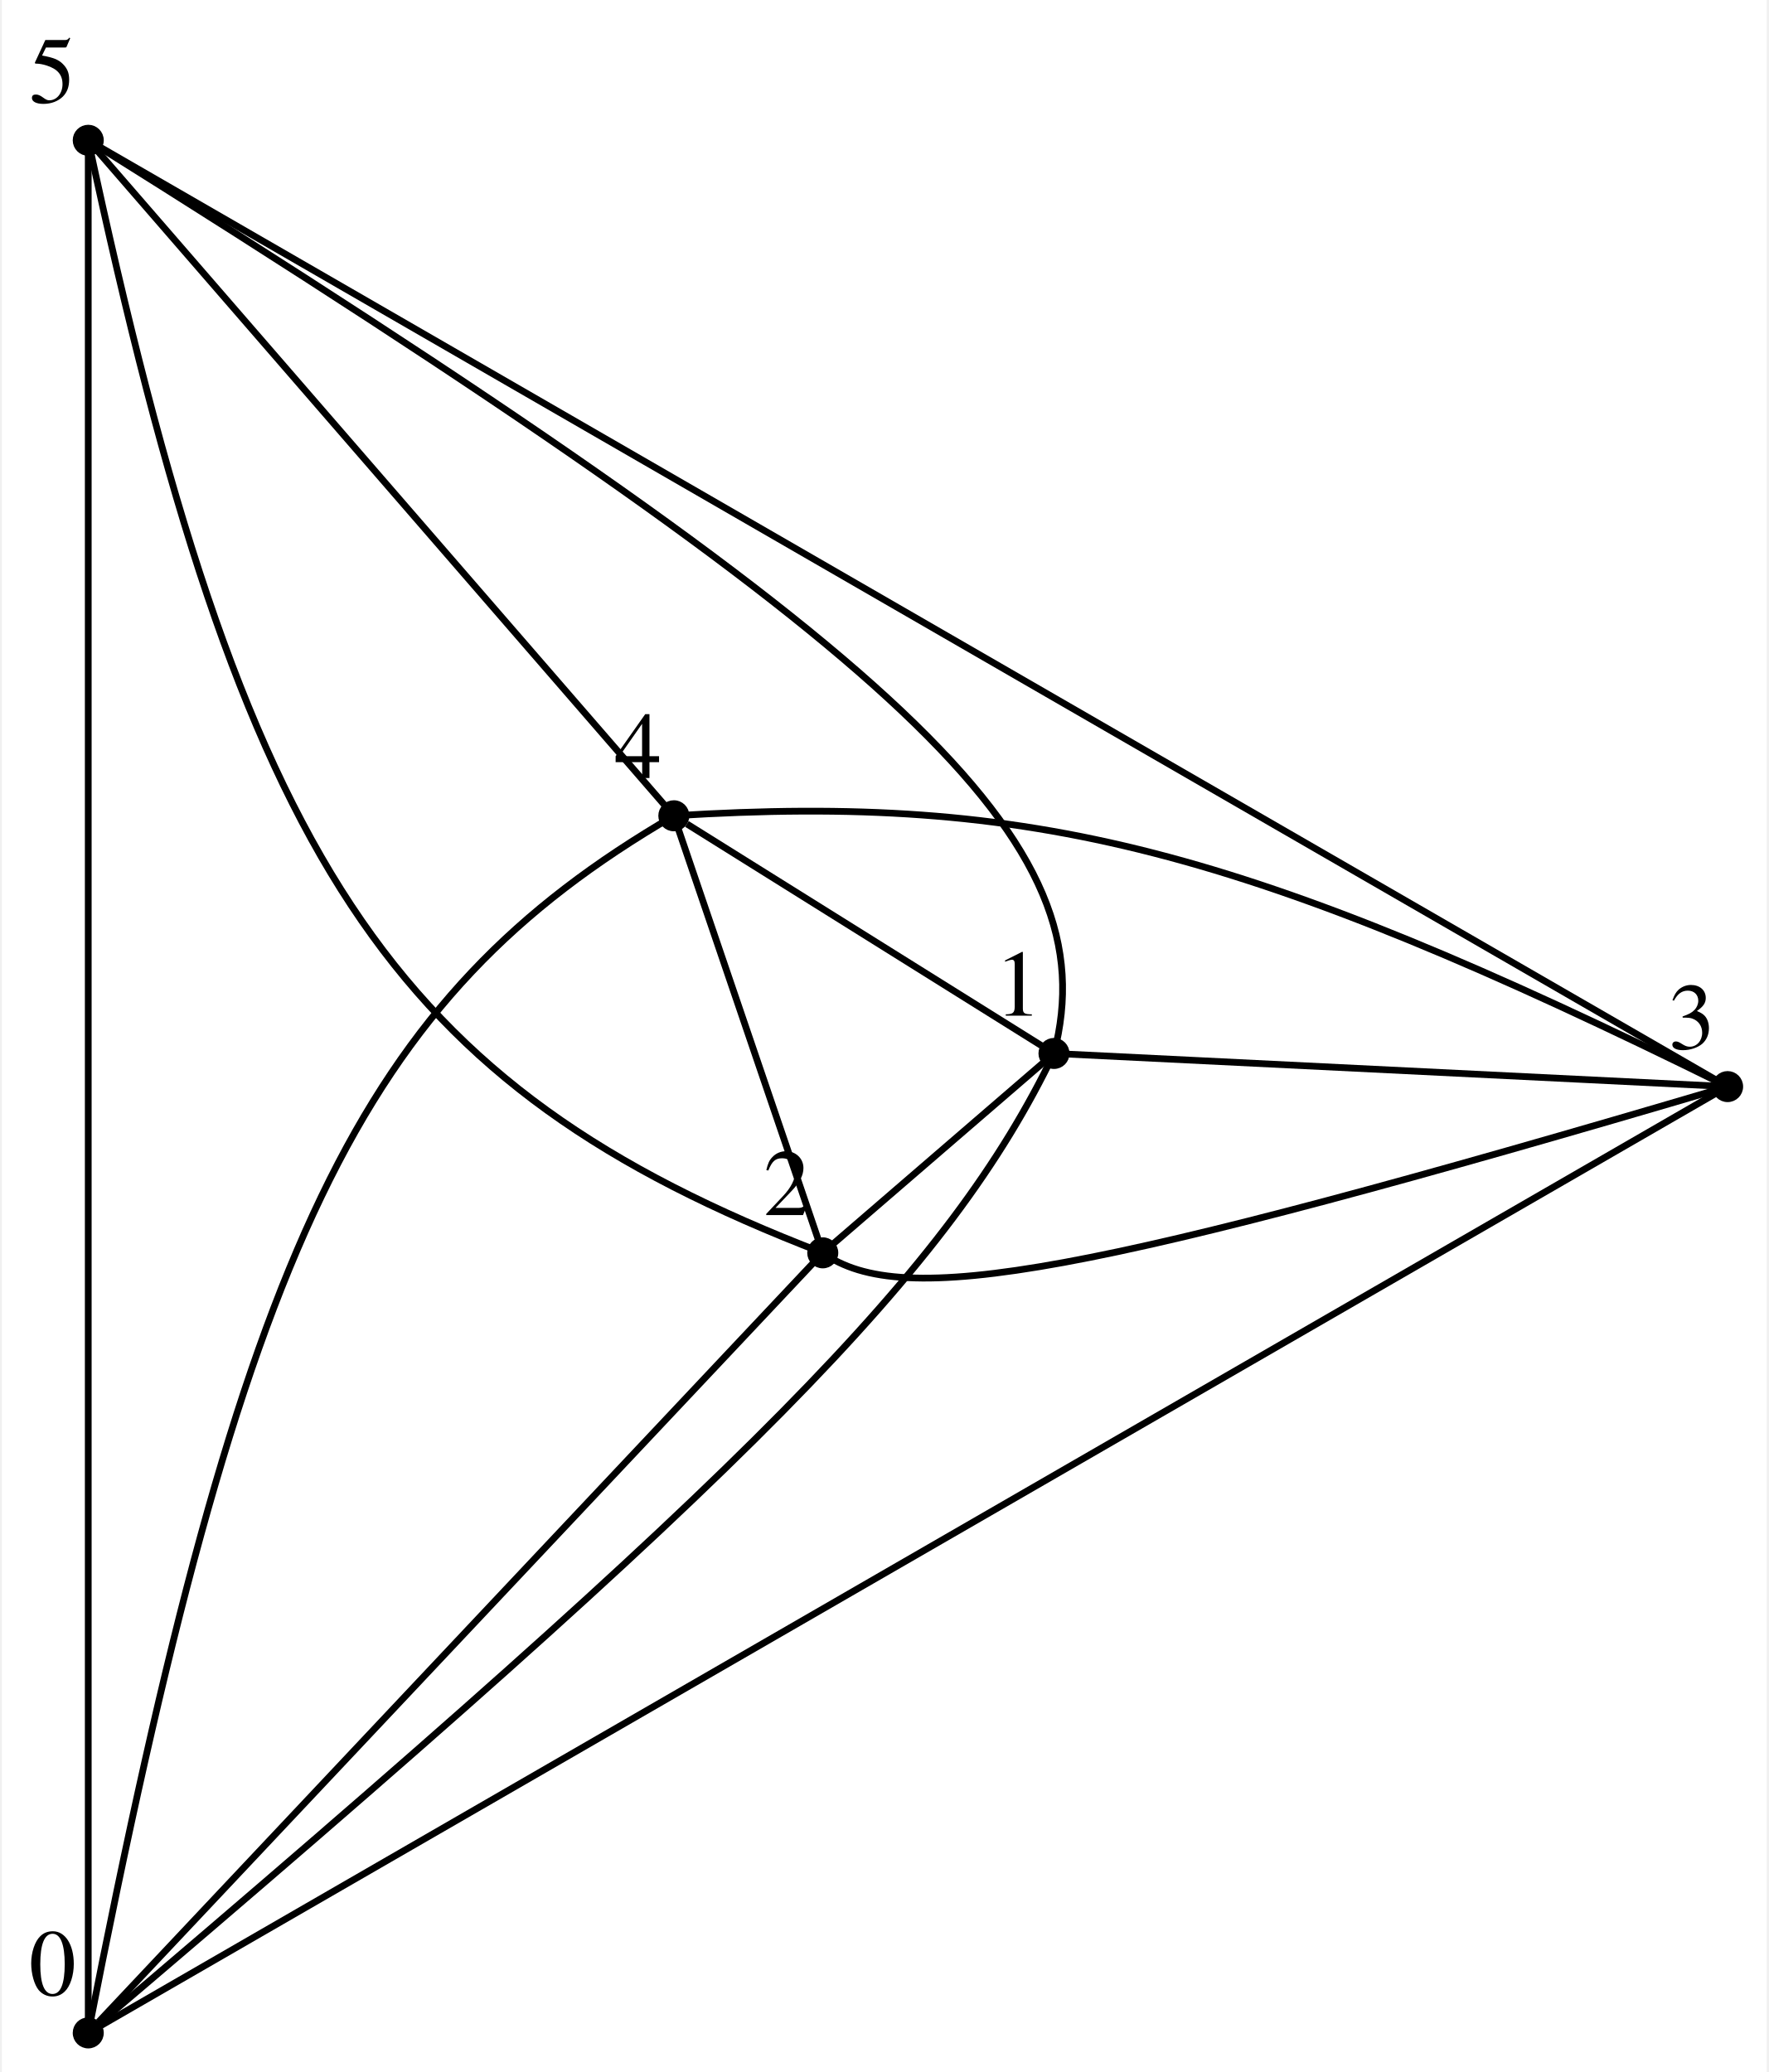
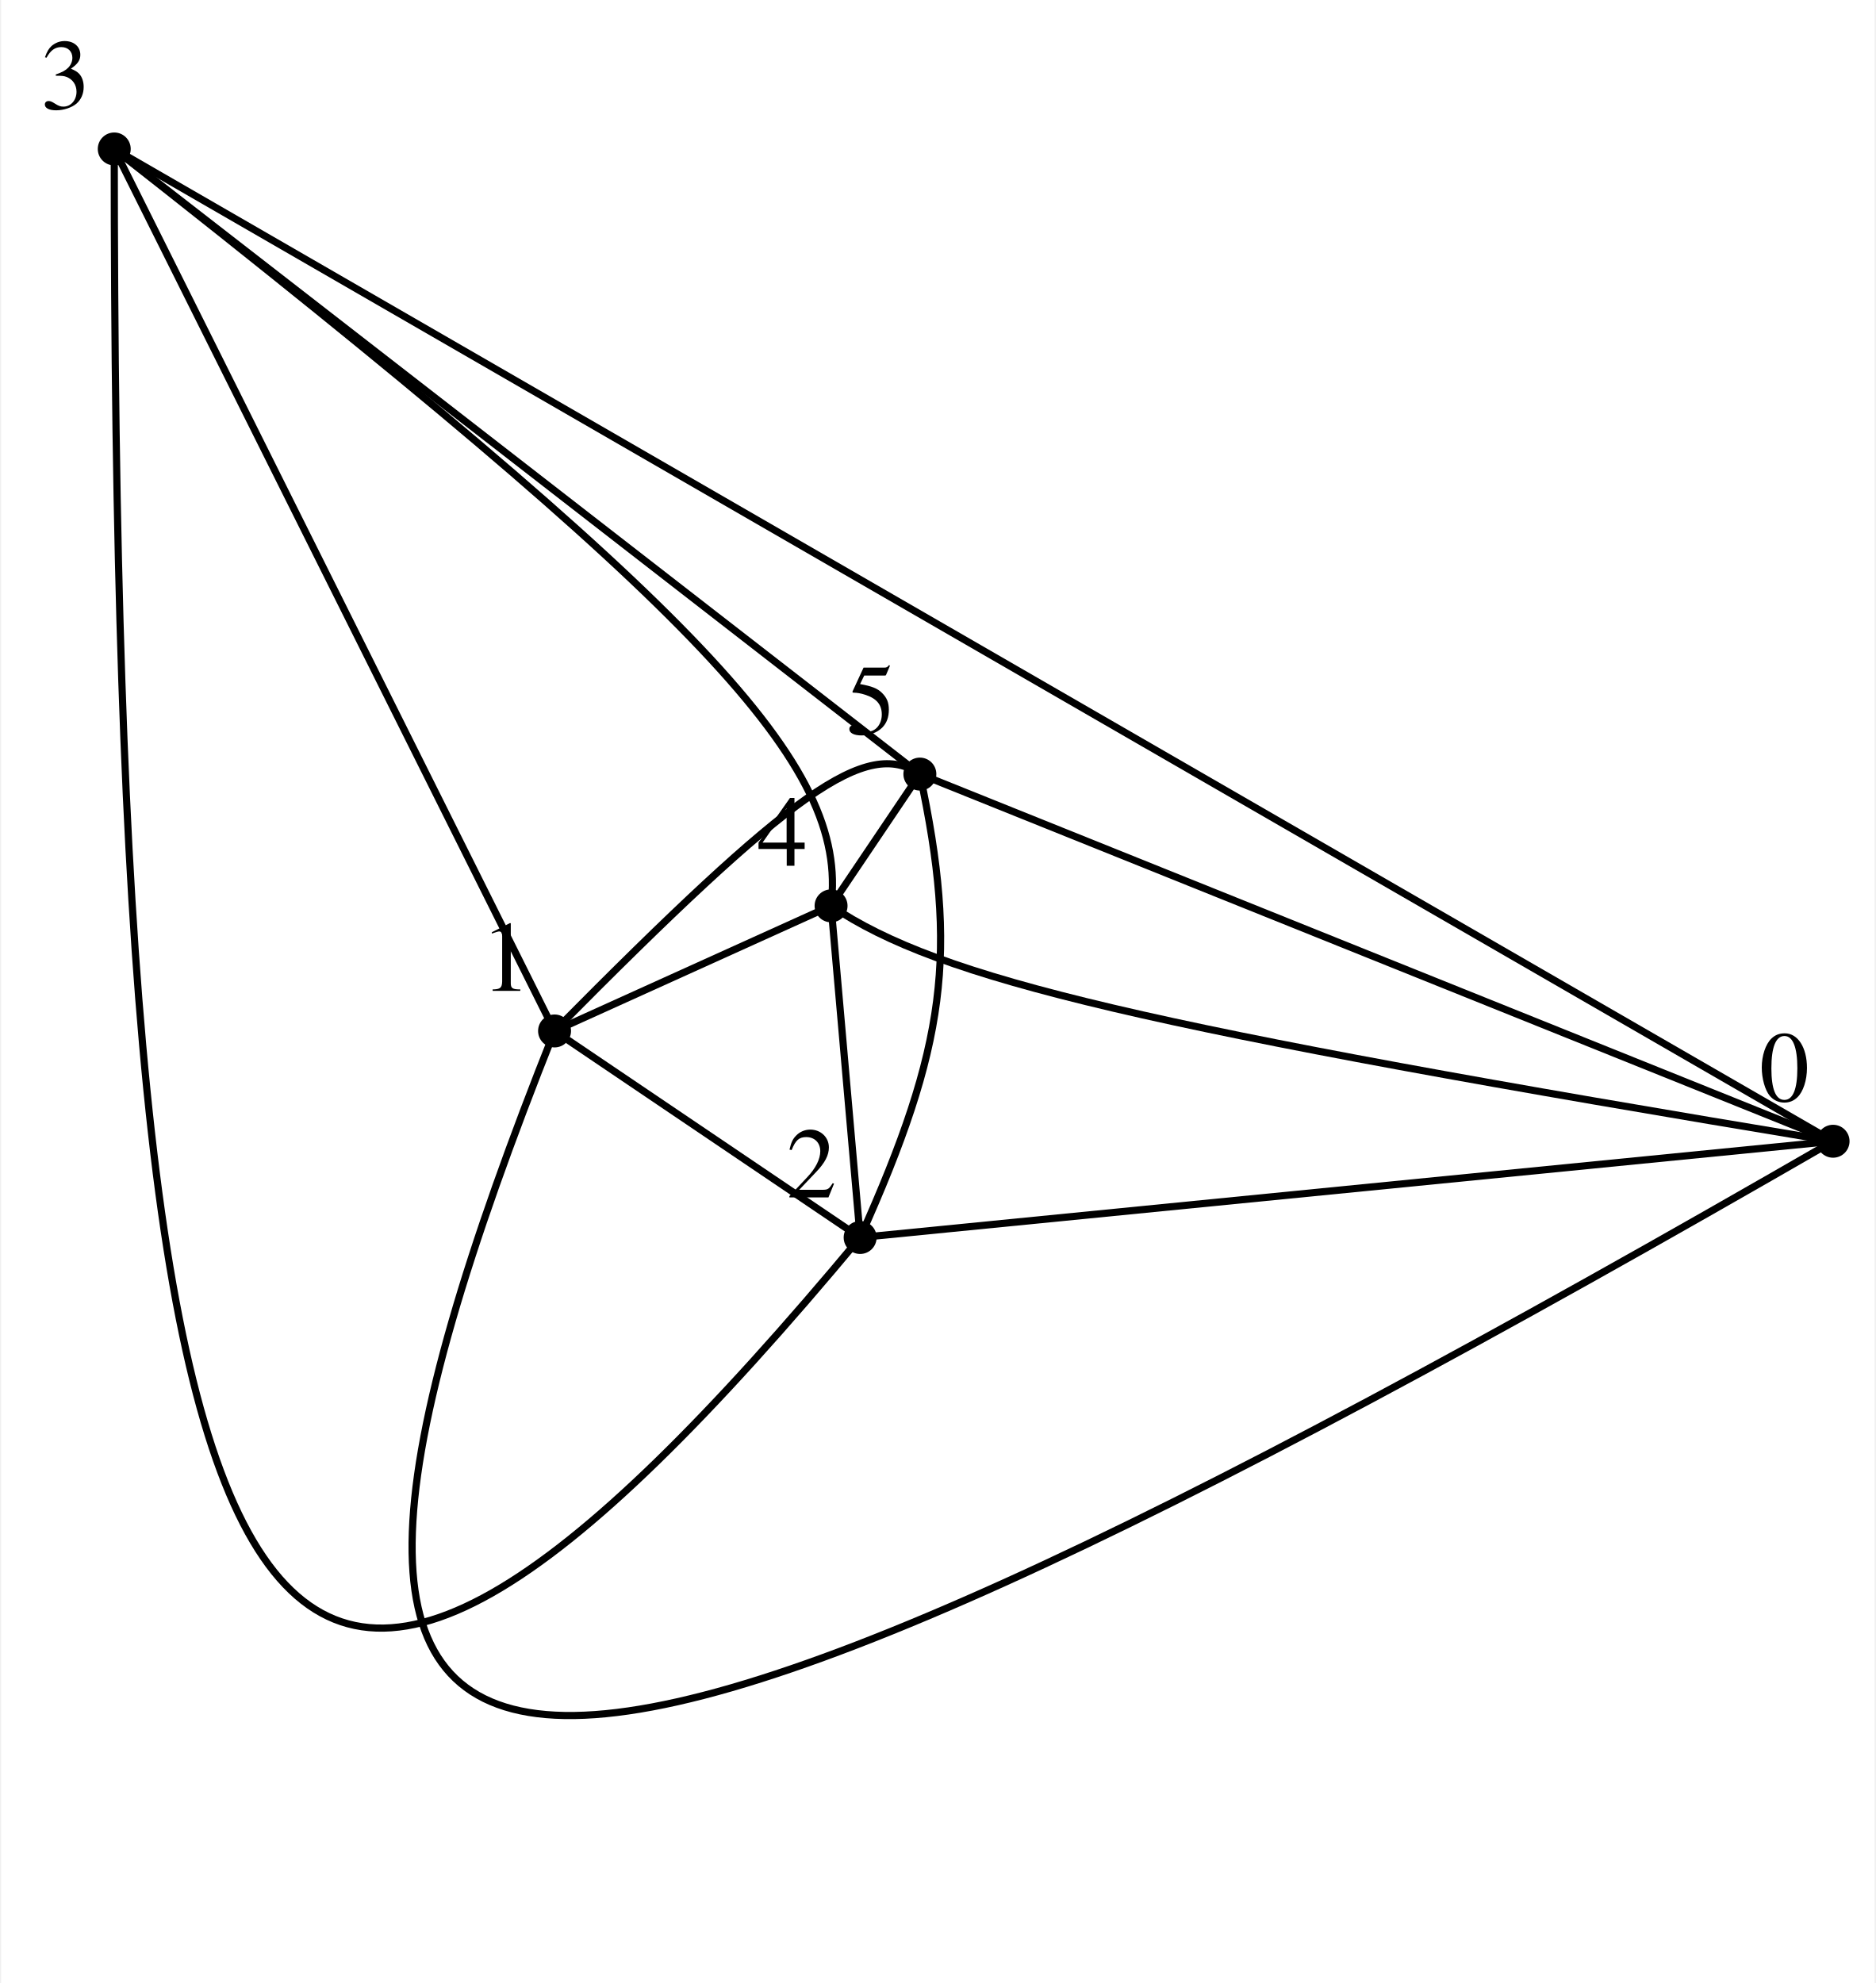
- <svg xmlns="http://www.w3.org/2000/svg" width="262pt" height="307pt" viewBox="0.00 0.00 261.60 307.19">
-   <g id="graph0" class="graph" transform="scale(1 1) rotate(0) translate(11 303.192)">
-     <polygon fill="#ffffff" stroke="transparent" points="-11,4 -11,-303.192 250.6,-303.192 250.6,4 -11,4" />
+ <svg xmlns="http://www.w3.org/2000/svg" width="262pt" height="277pt" viewBox="0.00 0.00 261.60 276.90">
+   <g id="graph0" class="graph" transform="scale(1 1) rotate(0) translate(14 272.9)">
+     <polygon fill="white" stroke="transparent" points="-14,4 -14,-272.9 247.6,-272.9 247.6,4 -14,4" />
    <g id="node1" class="node">
-       <ellipse fill="#000000" stroke="#000000" cx="1.8" cy="-1.8" rx="1.8" ry="1.8" />
-       <text text-anchor="middle" x="-3.5" y="-7.4" font-family="Times,serif" font-size="14.00" fill="#000000">0</text>
+       <ellipse fill="black" stroke="black" cx="241.8" cy="-113.54" rx="1.8" ry="1.8" />
+       <text text-anchor="middle" x="235" y="-119.14" font-family="Times,serif" font-size="14.00">0</text>
    </g>
    <g id="node2" class="node">
-       <ellipse fill="#000000" stroke="#000000" cx="144.949" cy="-147.011" rx="1.8" ry="1.8" />
-       <text text-anchor="middle" x="139.649" y="-152.611" font-family="Times,serif" font-size="14.00" fill="#000000">1</text>
+       <ellipse fill="black" stroke="black" cx="63.28" cy="-128.94" rx="1.8" ry="1.8" />
+       <text text-anchor="middle" x="56.48" y="-134.54" font-family="Times,serif" font-size="14.00">1</text>
+     </g>
+     <g id="edge10" class="edge">
+       <path fill="none" stroke="black" d="M241.8,-113.54C49.8,-2.69 14.1,-5.77 63.28,-128.94" />
+     </g>
+     <g id="node3" class="node">
+       <ellipse fill="black" stroke="black" cx="105.95" cy="-100.1" rx="1.8" ry="1.8" />
+       <text text-anchor="middle" x="99.15" y="-105.7" font-family="Times,serif" font-size="14.00">2</text>
+     </g>
+     <g id="edge4" class="edge">
+       <path fill="none" stroke="black" d="M239.88,-113.35C224.66,-111.84 123.68,-101.85 108,-100.3" />
+     </g>
+     <g id="node4" class="node">
+       <ellipse fill="black" stroke="black" cx="1.8" cy="-252.1" rx="1.8" ry="1.8" />
+       <text text-anchor="middle" x="-5" y="-257.7" font-family="Times,serif" font-size="14.00">3</text>
    </g>
    <g id="edge1" class="edge">
-       <path fill="none" stroke="#000000" d="M144.949,-147.011C129.434,-114.893 100.805,-85.85 1.8,-1.8" />
+       <path fill="none" stroke="black" d="M240.01,-114.58C219.24,-126.56 24.87,-238.78 3.67,-251.02" />
    </g>
-     <g id="node3" class="node">
-       <ellipse fill="#000000" stroke="#000000" cx="110.675" cy="-117.449" rx="1.8" ry="1.8" />
-       <text text-anchor="middle" x="105.375" y="-123.049" font-family="Times,serif" font-size="14.00" fill="#000000">2</text>
+     <g id="node5" class="node">
+       <ellipse fill="black" stroke="black" cx="101.89" cy="-146.41" rx="1.8" ry="1.8" />
+       <text text-anchor="middle" x="95.09" y="-152.01" font-family="Times,serif" font-size="14.00">4</text>
+     </g>
+     <g id="edge12" class="edge">
+       <path fill="none" stroke="black" d="M241.8,-113.54C145.14,-129.55 117.16,-136.12 101.89,-146.41" />
+     </g>
+     <g id="node6" class="node">
+       <ellipse fill="black" stroke="black" cx="114.29" cy="-164.81" rx="1.8" ry="1.8" />
+       <text text-anchor="middle" x="107.49" y="-170.41" font-family="Times,serif" font-size="14.00">5</text>
+     </g>
+     <g id="edge6" class="edge">
+       <path fill="none" stroke="black" d="M240,-114.26C225.71,-120.01 130.93,-158.12 116.21,-164.04" />
+     </g>
+     <g id="edge9" class="edge">
+       <path fill="none" stroke="black" d="M65.11,-127.7C72.13,-122.95 97.25,-105.98 104.17,-101.3" />
+     </g>
+     <g id="edge3" class="edge">
+       <path fill="none" stroke="black" d="M62.41,-130.68C55.52,-144.48 9.82,-236.03 2.73,-250.25" />
+     </g>
+     <g id="edge7" class="edge">
+       <path fill="none" stroke="black" d="M64.94,-129.69C71.17,-132.51 93.19,-142.48 99.92,-145.52" />
+     </g>
+     <g id="edge15" class="edge">
+       <path fill="none" stroke="black" d="M63.28,-128.94C96.62,-162.65 106.82,-169.83 114.29,-164.81" />
+     </g>
+     <g id="edge11" class="edge">
+       <path fill="none" stroke="black" d="M105.95,-100.1C22.63,0 1.8,-30.4 1.8,-252.1" />
    </g>
    <g id="edge2" class="edge">
-       <path fill="none" stroke="#000000" d="M3.339,-3.435C15.642,-16.503 97.841,-103.817 109.34,-116.031" />
+       <path fill="none" stroke="black" d="M105.78,-102.09C105.11,-109.71 102.72,-136.97 102.06,-144.48" />
    </g>
-     <g id="node4" class="node">
-       <ellipse fill="#000000" stroke="#000000" cx="244.8" cy="-142.096" rx="1.8" ry="1.8" />
-       <text text-anchor="middle" x="239.5" y="-147.696" font-family="Times,serif" font-size="14.00" fill="#000000">3</text>
+     <g id="edge14" class="edge">
+       <path fill="none" stroke="black" d="M1.8,-252.1C84.32,-187.29 104.34,-166.15 101.89,-146.41" />
    </g>
-     <g id="edge3" class="edge">
-       <path fill="none" stroke="#000000" d="M3.616,-2.849C24.637,-14.985 221.441,-128.61 242.904,-141.001" />
-     </g>
-     <g id="node5" class="node">
-       <ellipse fill="#000000" stroke="#000000" cx="88.601" cy="-182.247" rx="1.8" ry="1.8" />
-       <text text-anchor="middle" x="83.301" y="-187.847" font-family="Times,serif" font-size="14.00" fill="#000000">4</text>
-     </g>
-     <g id="edge4" class="edge">
-       <path fill="none" stroke="#000000" d="M1.8,-1.8C24.736,-119.027 42.095,-155.117 88.601,-182.247" />
-     </g>
-     <g id="node6" class="node">
-       <ellipse fill="#000000" stroke="#000000" cx="1.8" cy="-282.392" rx="1.8" ry="1.8" />
-       <text text-anchor="middle" x="-3.5" y="-287.992" font-family="Times,serif" font-size="14.00" fill="#000000">5</text>
+     <g id="edge8" class="edge">
+       <path fill="none" stroke="black" d="M3.39,-250.87C15.99,-241.09 99.6,-176.2 112.59,-166.13" />
    </g>
    <g id="edge5" class="edge">
-       <path fill="none" stroke="#000000" d="M1.8,-3.897C1.8,-28.27 1.8,-257.301 1.8,-280.499" />
-     </g>
-     <g id="edge6" class="edge">
-       <path fill="none" stroke="#000000" d="M143.476,-145.741C137.838,-140.878 117.666,-123.479 112.104,-118.681" />
-     </g>
-     <g id="edge7" class="edge">
-       <path fill="none" stroke="#000000" d="M147.034,-146.908C160.029,-146.269 229.765,-142.836 242.726,-142.198" />
-     </g>
-     <g id="edge8" class="edge">
-       <path fill="none" stroke="#000000" d="M143.074,-148.183C134.519,-153.533 99.229,-175.601 90.54,-181.034" />
-     </g>
-     <g id="edge9" class="edge">
-       <path fill="none" stroke="#000000" d="M1.8,-282.392C124.448,-205.6 153.079,-178.523 144.949,-147.011" />
-     </g>
-     <g id="edge10" class="edge">
-       <path fill="none" stroke="#000000" d="M244.8,-142.096C149.405,-113.91 122.58,-108.98 110.675,-117.449" />
-     </g>
-     <g id="edge11" class="edge">
-       <path fill="none" stroke="#000000" d="M110.038,-119.318C106.814,-128.78 92.329,-171.304 89.198,-180.493" />
-     </g>
-     <g id="edge12" class="edge">
-       <path fill="none" stroke="#000000" d="M110.675,-117.449C46.51,-142.157 24.736,-175.146 1.8,-282.392" />
+       <path fill="none" stroke="black" d="M103.03,-148.11C105.43,-151.67 110.95,-159.86 113.25,-163.27" />
    </g>
    <g id="edge13" class="edge">
-       <path fill="none" stroke="#000000" d="M244.8,-142.096C173.048,-177.54 141.809,-185.571 88.601,-182.247" />
-     </g>
-     <g id="edge14" class="edge">
-       <path fill="none" stroke="#000000" d="M242.984,-143.145C221.963,-155.281 25.159,-268.906 3.696,-281.297" />
-     </g>
-     <g id="edge15" class="edge">
-       <path fill="none" stroke="#000000" d="M87.374,-183.662C77.648,-194.884 13.129,-269.321 3.107,-280.884" />
+       <path fill="none" stroke="black" d="M114.29,-164.81C119.64,-139.8 117.97,-126.86 105.95,-100.1" />
    </g>
  </g>
</svg>
